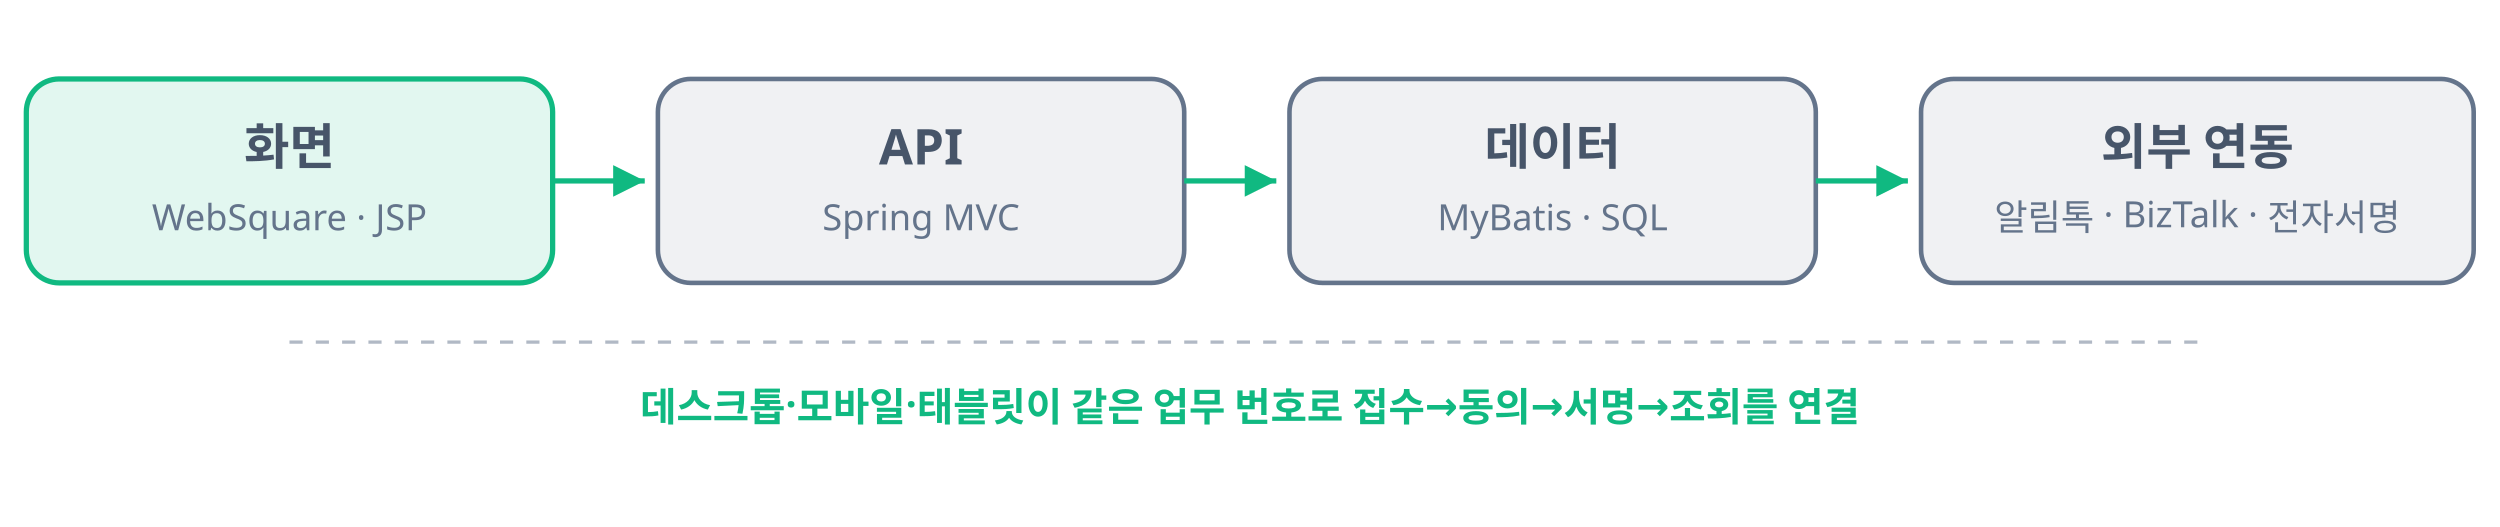
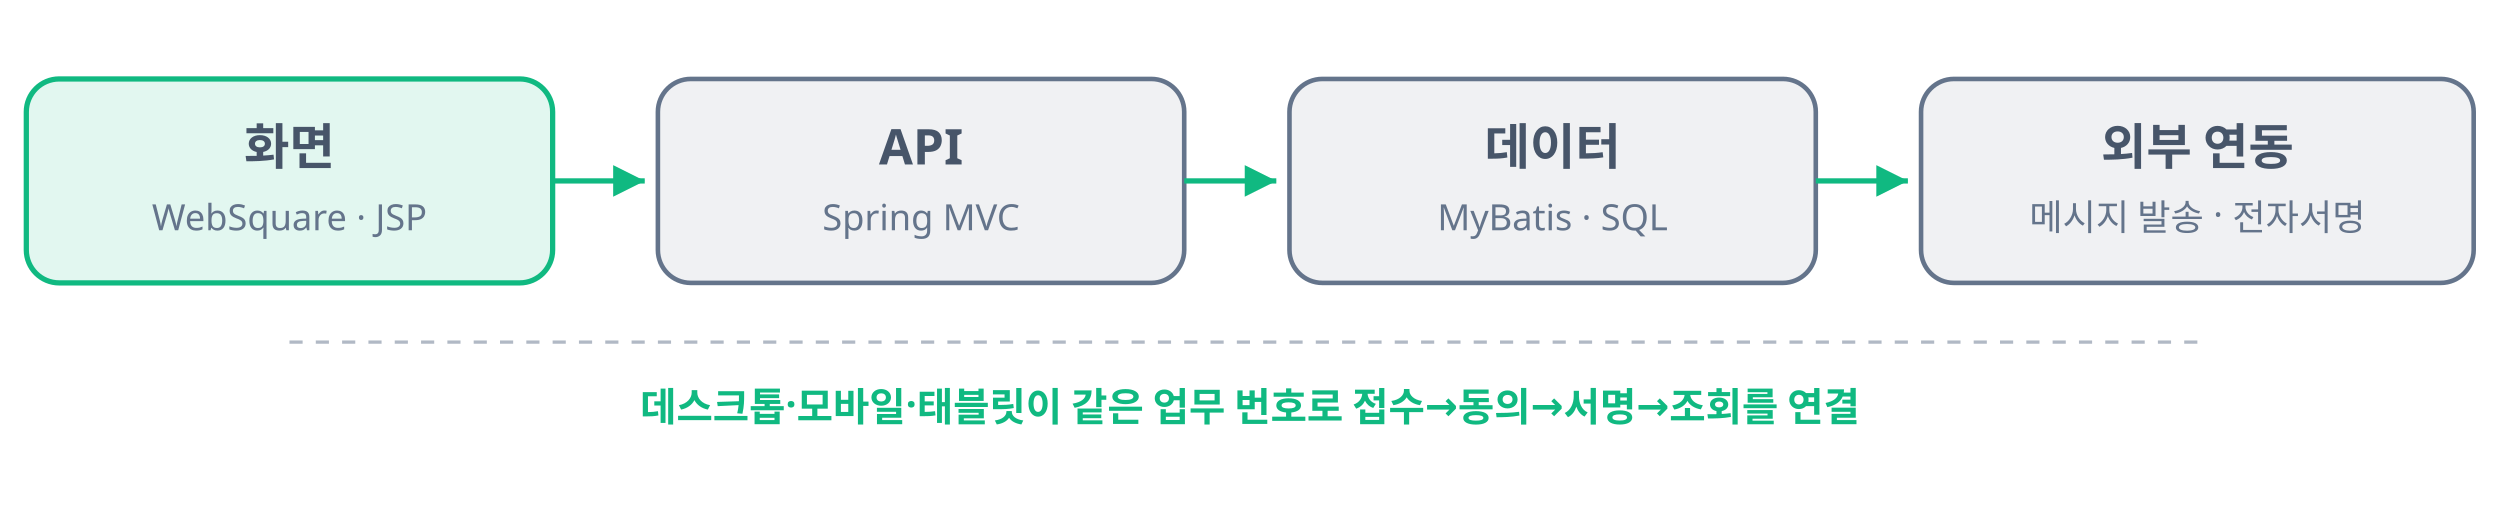
- <svg xmlns="http://www.w3.org/2000/svg" viewBox="0 0 760 160" role="img" aria-label="TSMS 업무 흐름: 화면(WebSquare·JSP)에서 API(Spring MVC), 데이터(MyBatis SQL), 외부 연동(알림톡·BizTalk·전자서명)까지 같은 업무 번호로 연결">
+ <svg xmlns="http://www.w3.org/2000/svg" viewBox="0 0 760 160" role="img" aria-label="TSMS 업무 흐름: 화면(WebSquare·JSP)에서 API(Spring MVC), 데이터(MyBatis SQL), 외부 연동(메시지 발송·전자서명)까지 같은 업무 번호로 연결">
  <defs>
    <marker id="arrow" markerWidth="9" markerHeight="9" refX="6" refY="3" orient="auto" markerUnits="strokeWidth">
      <path d="M0,0 L6,3 L0,6 Z" fill="#10b981" />
    </marker>
    <style>
      .box { fill: rgba(100,116,139,0.10); stroke: #64748b; stroke-width: 1.4; }
      .box-accent { fill: rgba(16,185,129,0.12); stroke: #10b981; stroke-width: 1.6; }
      .t { font-family: 'Space Grotesk', system-ui, sans-serif; fill: #64748b; }
      .title { font-weight: 700; font-size: 15px; fill: #475569; }
      .sub { font-size: 11px; fill: #64748b; }
      .cap { font-size: 12px; font-weight: 600; fill: #10b981; }
      .conn { stroke: #10b981; stroke-width: 1.6; }
    </style>
  </defs>
  <rect class="box-accent" x="8" y="24" width="160" height="62" rx="10" />
  <text class="t title" x="88" y="50" text-anchor="middle">화면</text>
  <text class="t sub" x="88" y="70" text-anchor="middle">WebSquare · JSP</text>
  <line class="conn" x1="168" y1="55" x2="196" y2="55" marker-end="url(#arrow)" />
  <rect class="box" x="200" y="24" width="160" height="62" rx="10" />
  <text class="t title" x="280" y="50" text-anchor="middle">API</text>
  <text class="t sub" x="280" y="70" text-anchor="middle">Spring MVC</text>
  <line class="conn" x1="360" y1="55" x2="388" y2="55" marker-end="url(#arrow)" />
  <rect class="box" x="392" y="24" width="160" height="62" rx="10" />
  <text class="t title" x="472" y="50" text-anchor="middle">데이터</text>
  <text class="t sub" x="472" y="70" text-anchor="middle">MyBatis · SQL</text>
  <line class="conn" x1="552" y1="55" x2="580" y2="55" marker-end="url(#arrow)" />
  <rect class="box" x="584" y="24" width="168" height="62" rx="10" />
  <text class="t title" x="668" y="50" text-anchor="middle">외부 연동</text>
-   <text class="t sub" x="668" y="70" text-anchor="middle">알림톡 · BizTalk · 전자서명</text>
+   <text class="t sub" x="668" y="70" text-anchor="middle">메시지 발송 · 전자서명</text>
  <line x1="88" y1="104" x2="668" y2="104" stroke="#64748b" stroke-width="1" stroke-dasharray="4 4" opacity="0.5" />
  <text class="t cap" x="380" y="128" text-anchor="middle">데스크톱·모바일·태블릿이 같은 업무 번호로 접수→동의→서명→조회를 연결</text>
</svg>
